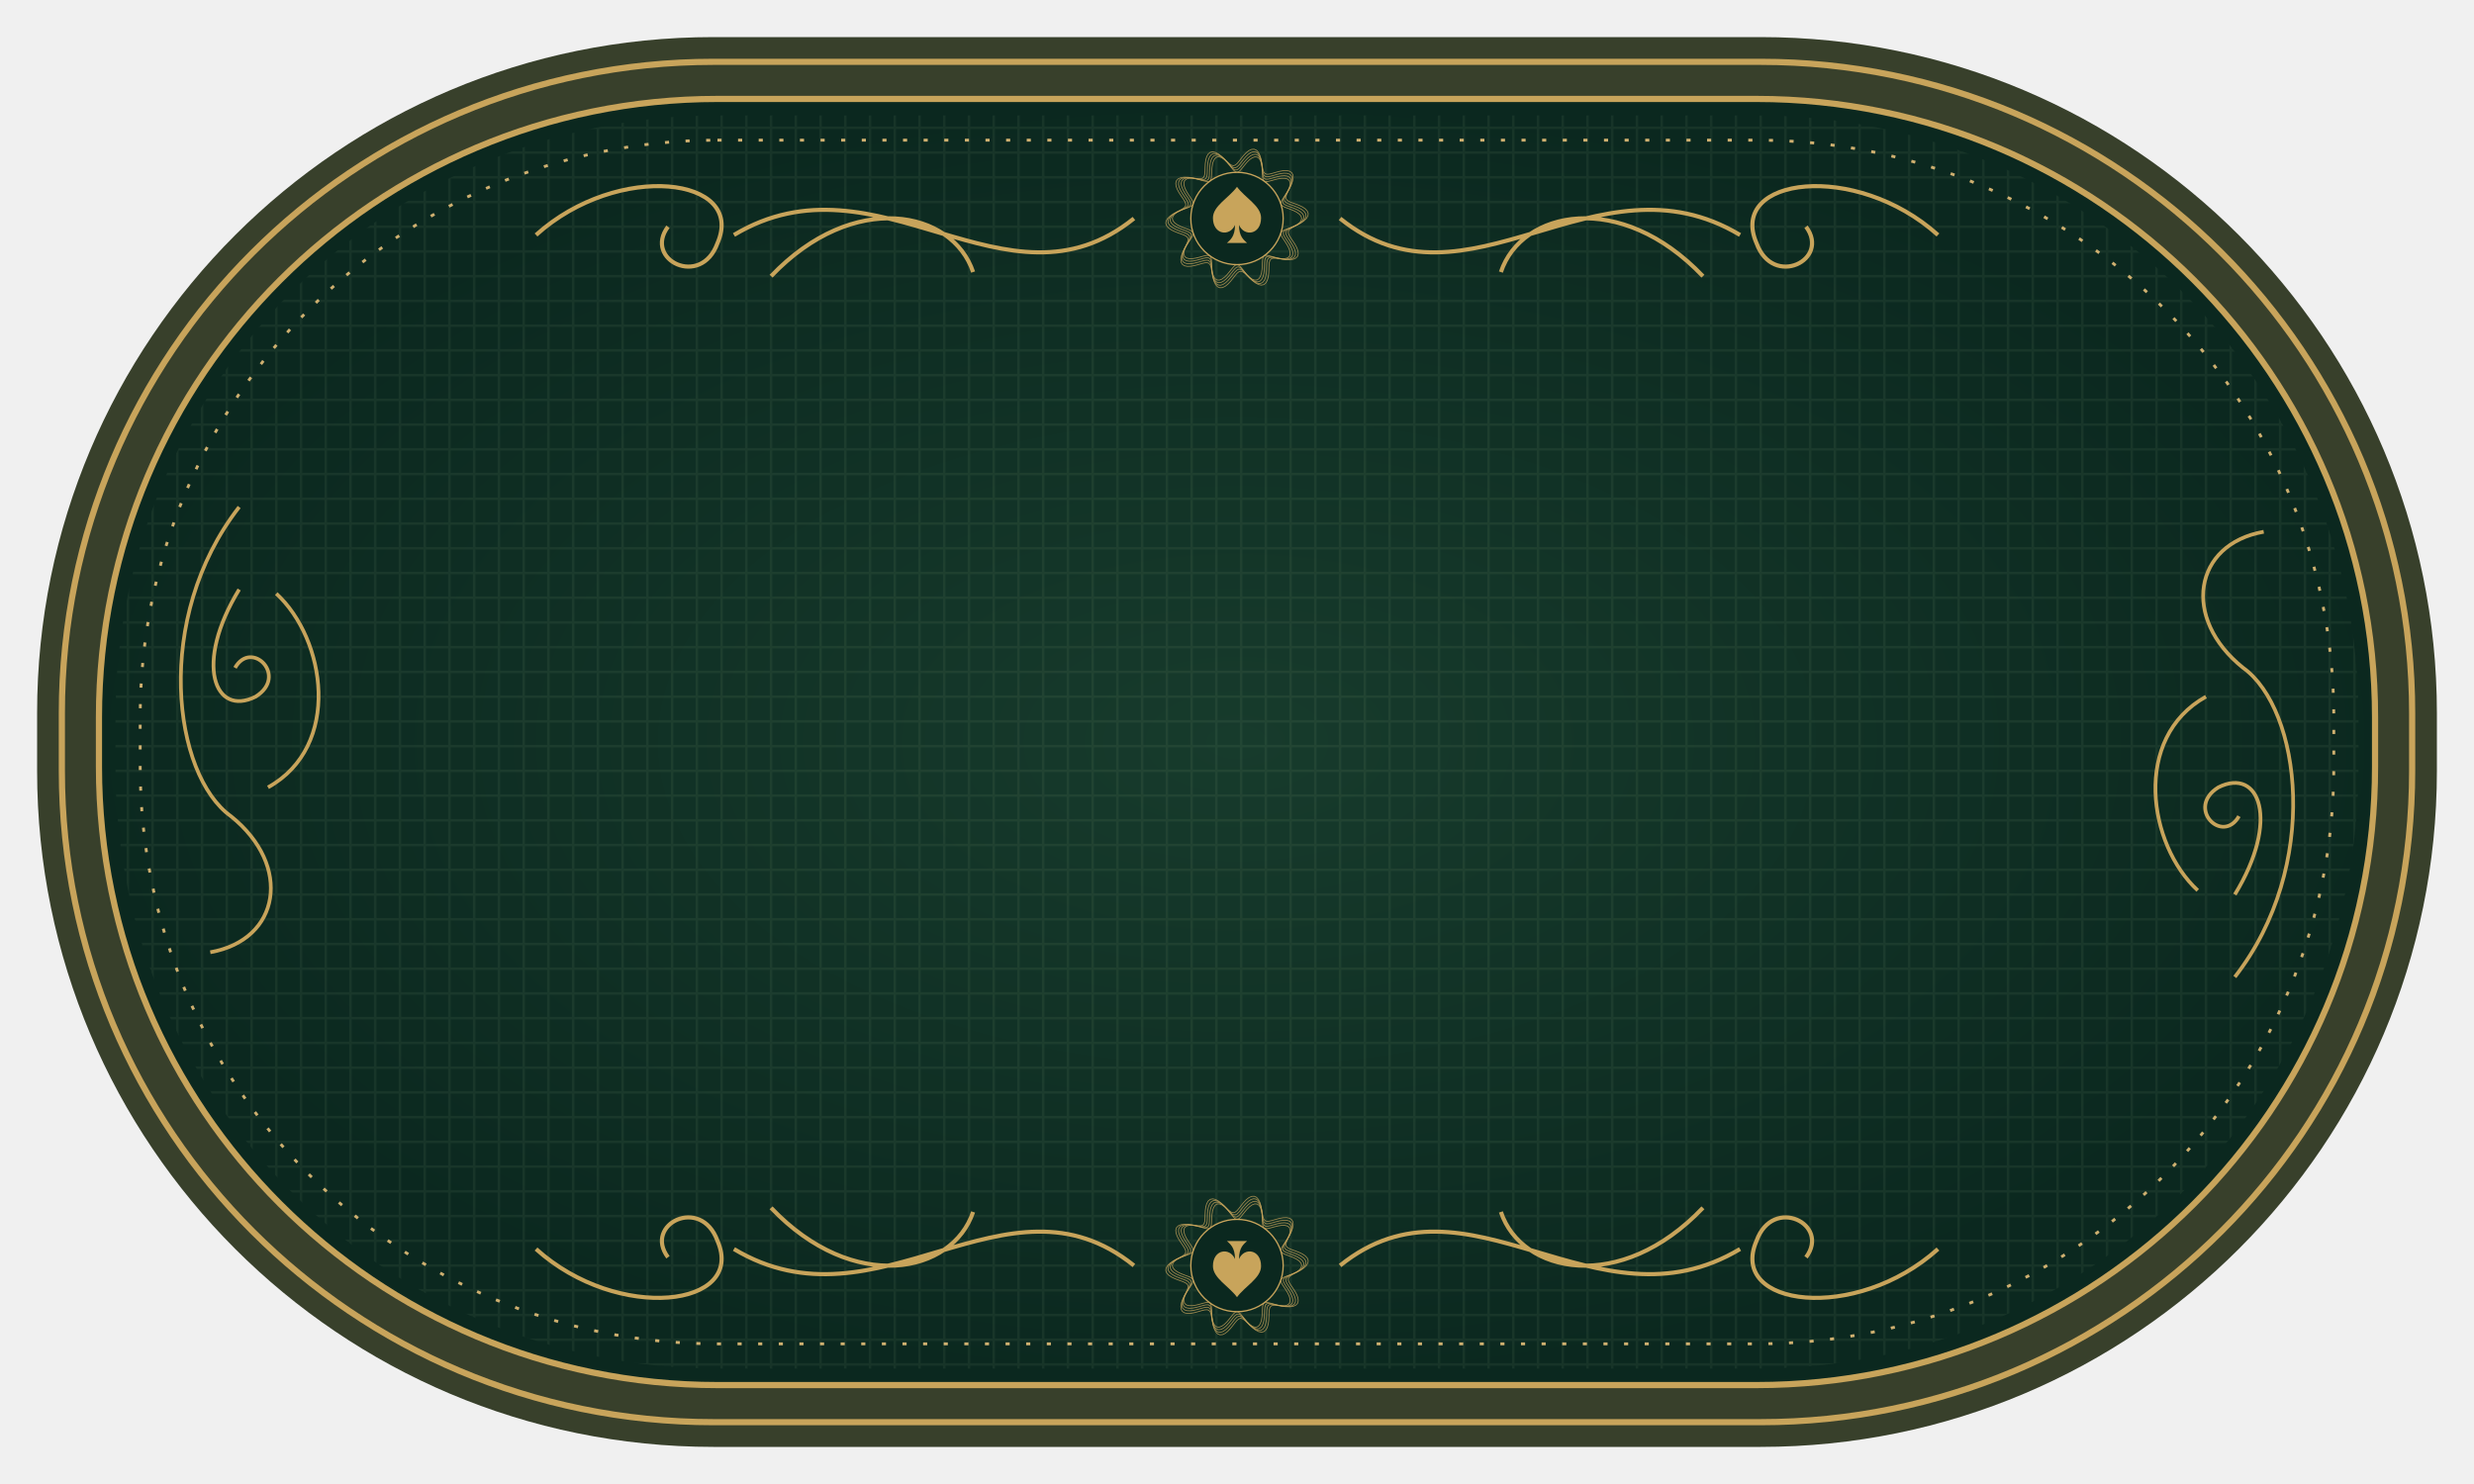
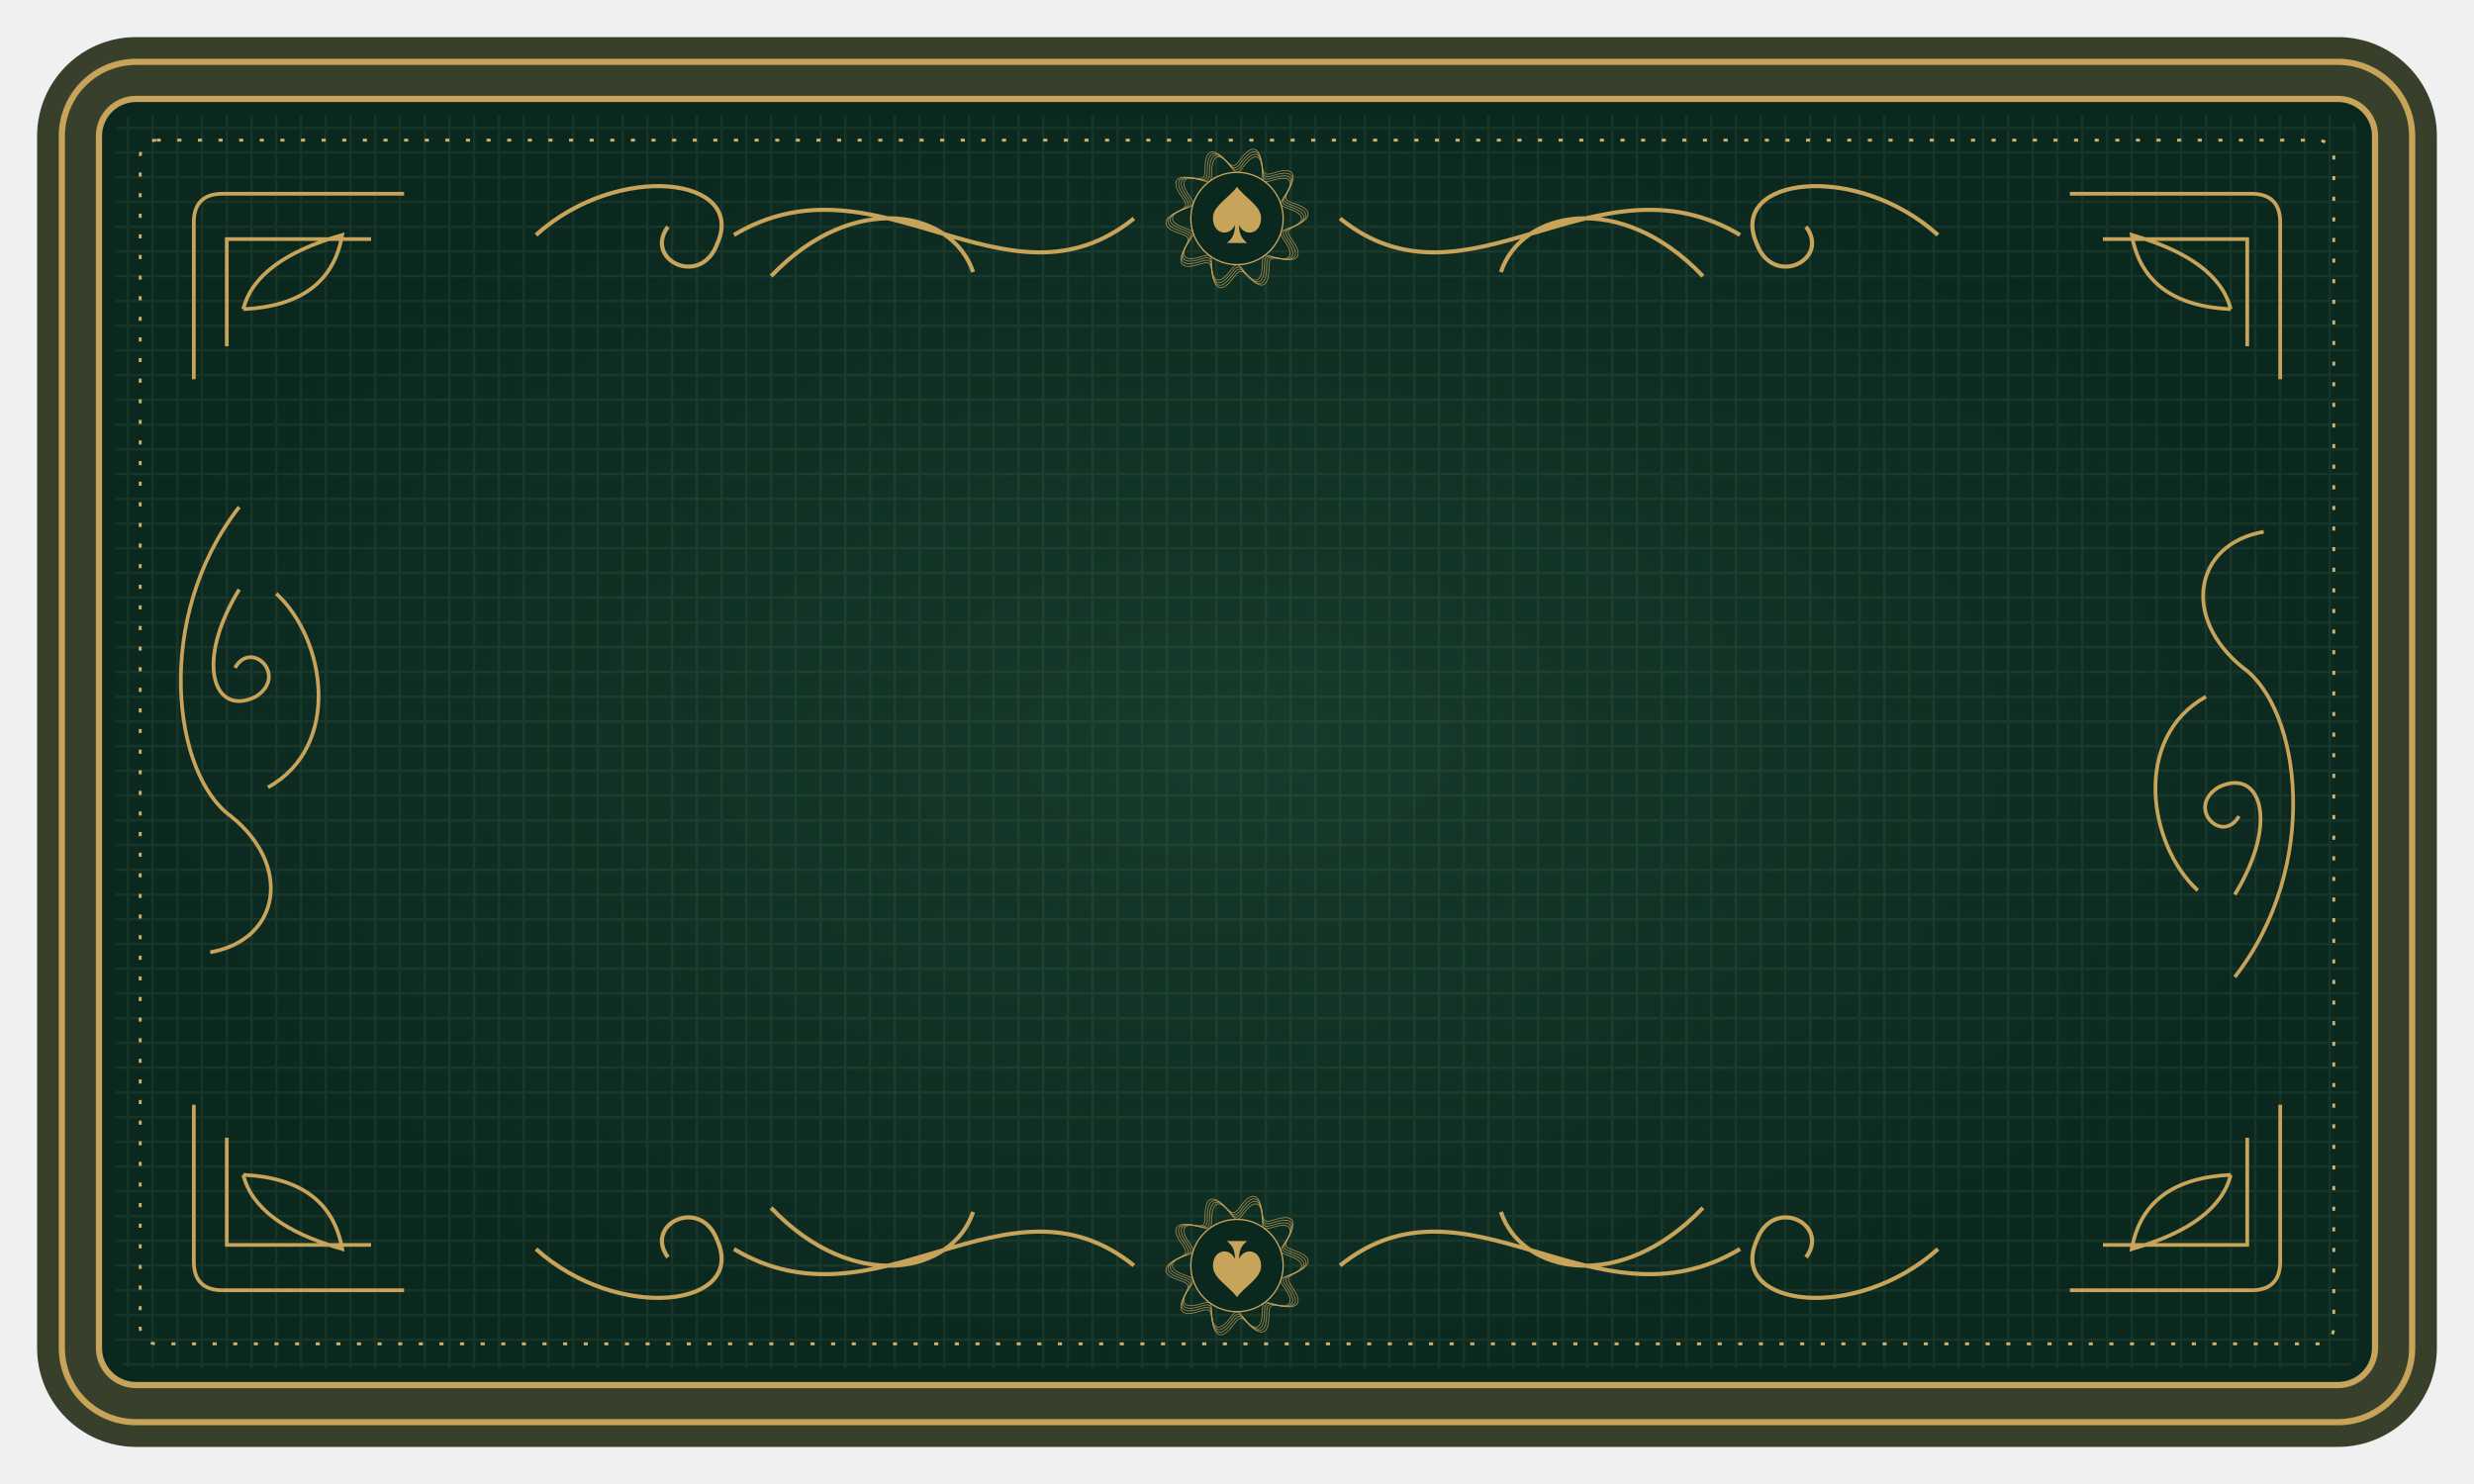
<svg xmlns="http://www.w3.org/2000/svg" viewBox="0 0 600 360" width="600" height="360" role="img" aria-labelledby="title">
  <defs>
    <linearGradient id="gold" x2=".8" y2="1">
      <stop stop-color="#eedca8" />
      <stop offset=".5" stop-color="#c7a25c" />
      <stop offset="1" stop-color="#a98242" />
    </linearGradient>
    <radialGradient id="felt">
      <stop stop-color="#204b39" />
      <stop offset="1" stop-color="#09231c" />
    </radialGradient>
    <pattern id="weave" width="6" height="6" patternUnits="userSpaceOnUse">
      <path d="M0 1H6M1 0V6" stroke="#c6d6aa" stroke-opacity=".07" stroke-width=".6" />
    </pattern>
    <pattern id="hatch" width="6" height="6" patternUnits="userSpaceOnUse" patternTransform="rotate(45)">
      <path d="M0 0V6" stroke="#c8a45b" stroke-opacity=".12" stroke-width="1" />
    </pattern>
  </defs>
  <defs>
    <radialGradient id="table-field">
      <stop stop-color="#173b2c" />
      <stop offset="1" stop-color="#0b281f" />
    </radialGradient>
    <clipPath id="table-clip">
-       <rect x="28" y="28" width="544" height="304" rx="146" />
+       <rect x="28" y="28" width="544" height="304" rx="5" />
    </clipPath>
    <mask id="table-perimeter">
      <rect width="600" height="360" fill="white" />
-       <rect x="95" y="84" width="410" height="192" rx="91" fill="black" />
+       <rect x="76" y="84" width="448" height="192" rx="10" fill="black" />
    </mask>
  </defs>
-   <rect x="9" y="9" width="582" height="342" rx="164" fill="#38402b" />
-   <rect x="15" y="15" width="570" height="330" rx="158" fill="none" stroke="#c8a45b" stroke-width="1.5" />
-   <rect x="24" y="24" width="552" height="312" rx="150" fill="url(#table-field)" stroke="#c8a45b" stroke-width="1.5" />
-   <rect x="28" y="28" width="544" height="304" rx="146" fill="url(#weave)" />
+   <rect x="9" y="9" width="582" height="342" rx="24" fill="#38402b" />
+   <rect x="15" y="15" width="570" height="330" rx="18" fill="none" stroke="#c8a45b" stroke-width="1.5" />
+   <rect x="24" y="24" width="552" height="312" rx="9" fill="url(#table-field)" stroke="#c8a45b" stroke-width="1.5" />
+   <rect x="28" y="28" width="544" height="304" rx="5" fill="url(#weave)" />
  <g clip-path="url(#table-clip)">
    <path d="M130 57C150 39 181 43 174 59C170 70 156 63 162 55M178 57C213 36 244 78 275 53M470 57C450 39 419 43 426 59C430 70 444 63 438 55M422 57C387 36 356 78 325 53M187 67C207 46 231 51 236 66M413 67C393 46 369 51 364 66" stroke="#c8a45b" stroke-width="1" fill="none" />
    <g transform="rotate(180 300 180)">
      <path d="M130 57C150 39 181 43 174 59C170 70 156 63 162 55M178 57C213 36 244 78 275 53M470 57C450 39 419 43 426 59C430 70 444 63 438 55M422 57C387 36 356 78 325 53M187 67C207 46 231 51 236 66M413 67C393 46 369 51 364 66" stroke="#c8a45b" stroke-width="1" fill="none" />
    </g>
    <g transform="translate(300 53) scale(0.32) translate(-150 -210)">
      <path d="M199 210L198.55 211.7L197.25 213.3L195.25 214.76L192.79 216.01L190.16 217.08L187.66 218L185.55 218.86L184.05 219.76L183.29 220.82L183.29 222.12L183.97 223.72L185.17 225.66L186.66 227.88L188.16 230.29L189.4 232.75L190.17 235.1L190.27 237.16L189.64 238.8L188.28 239.91L186.28 240.44L183.81 240.45L181.09 240.02L178.33 239.34L175.76 238.61L173.55 238.07L171.81 237.91L170.57 238.32L169.81 239.37L169.42 241.07L169.25 243.34L169.15 246.01L168.94 248.84L168.51 251.57L167.74 253.91L166.61 255.65L165.14 256.6L163.39 256.7L161.46 255.96L159.46 254.51L157.5 252.56L155.68 250.39L154.02 248.29L152.56 246.55L151.24 245.4L150 245L148.76 245.4L147.44 246.55L145.98 248.29L144.32 250.39L142.5 252.56L140.54 254.51L138.54 255.96L136.61 256.7L134.86 256.6L133.39 255.65L132.26 253.91L131.49 251.57L131.06 248.84L130.85 246.01L130.75 243.34L130.58 241.07L130.19 239.37L129.43 238.32L128.19 237.91L126.45 238.07L124.24 238.61L121.67 239.34L118.91 240.02L116.19 240.45L113.72 240.44L111.72 239.91L110.36 238.8L109.73 237.16L109.83 235.1L110.6 232.75L111.84 230.29L113.34 227.88L114.83 225.66L116.03 223.72L116.71 222.12L116.71 220.82L115.95 219.76L114.45 218.86L112.34 218L109.84 217.08L107.21 216.01L104.75 214.76L102.75 213.3L101.45 211.7L101 210L101.45 208.3L102.75 206.7L104.75 205.24L107.21 203.99L109.84 202.92L112.34 202L114.45 201.14L115.95 200.24L116.71 199.18L116.71 197.88L116.03 196.28L114.83 194.34L113.34 192.12L111.84 189.71L110.6 187.25L109.83 184.9L109.73 182.84L110.36 181.2L111.72 180.09L113.72 179.56L116.19 179.55L118.91 179.98L121.67 180.66L124.24 181.39L126.45 181.93L128.19 182.09L129.43 181.68L130.19 180.63L130.58 178.93L130.75 176.66L130.85 173.99L131.06 171.16L131.49 168.43L132.26 166.09L133.39 164.35L134.86 163.4L136.61 163.3L138.54 164.04L140.54 165.49L142.5 167.44L144.32 169.61L145.98 171.71L147.44 173.45L148.76 174.6L150 175L151.24 174.6L152.56 173.45L154.02 171.71L155.68 169.61L157.5 167.44L159.46 165.49L161.46 164.04L163.39 163.3L165.14 163.4L166.61 164.35L167.74 166.09L168.51 168.43L168.94 171.16L169.15 173.99L169.25 176.66L169.42 178.93L169.81 180.63L170.57 181.68L171.81 182.09L173.55 181.93L175.76 181.39L178.33 180.66L181.09 179.98L183.81 179.55L186.28 179.56L188.28 180.09L189.64 181.2L190.27 182.84L190.17 184.9L189.4 187.25L188.16 189.71L186.66 192.12L185.17 194.34L183.97 196.28L183.29 197.88L183.29 199.18L184.05 200.24L185.55 201.14L187.66 202L190.16 202.92L192.79 203.99L195.25 205.24L197.25 206.7L198.55 208.3L199 210Z" fill="none" stroke="#c8a45b" stroke-width=".6" opacity=".8" />
      <path d="M200.53 210L199.57 211.73L197.83 213.34L195.54 214.79L192.96 216.04L190.39 217.12L188.11 218.1L186.37 219.07L185.33 220.13L185.06 221.39L185.52 222.93L186.58 224.78L188.01 226.92L189.56 229.3L190.96 231.78L191.95 234.22L192.33 236.45L191.98 238.32L190.88 239.7L189.08 240.53L186.73 240.82L184.03 240.64L181.21 240.14L178.49 239.5L176.07 238.95L174.09 238.72L172.63 238.97L171.67 239.83L171.14 241.34L170.9 243.45L170.8 246.03L170.67 248.87L170.34 251.7L169.7 254.25L168.7 256.28L167.32 257.59L165.62 258.06L163.67 257.68L161.6 256.53L159.52 254.79L157.53 252.72L155.71 250.61L154.07 248.75L152.61 247.39L151.28 246.74L150 246.87L148.68 247.78L147.25 249.35L145.65 251.38L143.87 253.59L141.94 255.69L139.93 257.38L137.92 258.43L136.04 258.68L134.38 258.06L133.04 256.61L132.04 254.46L131.37 251.83L130.98 248.99L130.75 246.21L130.52 243.74L130.14 241.79L129.45 240.47L128.33 239.83L126.73 239.79L124.64 240.22L122.16 240.92L119.42 241.66L116.63 242.23L114 242.41L111.76 242.08L110.09 241.18L109.12 239.7L108.88 237.73L109.34 235.41L110.34 232.9L111.7 230.37L113.14 227.98L114.41 225.85L115.24 224.04L115.46 222.57L114.94 221.39L113.66 220.42L111.72 219.54L109.3 218.65L106.65 217.64L104.06 216.46L101.83 215.06L100.21 213.48L99.39 211.77L99.47 210L100.43 208.27L102.17 206.66L104.46 205.21L107.04 203.96L109.61 202.88L111.89 201.9L113.63 200.93L114.67 199.87L114.94 198.61L114.48 197.07L113.42 195.22L111.99 193.08L110.44 190.7L109.04 188.22L108.05 185.78L107.67 183.55L108.02 181.68L109.12 180.3L110.92 179.47L113.27 179.18L115.97 179.36L118.79 179.86L121.51 180.5L123.93 181.05L125.91 181.28L127.37 181.03L128.33 180.17L128.86 178.66L129.1 176.55L129.2 173.97L129.33 171.13L129.66 168.3L130.3 165.75L131.3 163.72L132.68 162.41L134.38 161.94L136.33 162.32L138.4 163.47L140.48 165.21L142.47 167.28L144.29 169.39L145.93 171.25L147.39 172.61L148.72 173.26L150 173.13L151.32 172.22L152.75 170.65L154.35 168.62L156.13 166.41L158.06 164.31L160.07 162.62L162.08 161.57L163.96 161.32L165.62 161.94L166.96 163.39L167.96 165.54L168.63 168.17L169.02 171.01L169.25 173.79L169.48 176.26L169.86 178.21L170.55 179.53L171.67 180.17L173.27 180.21L175.36 179.78L177.84 179.08L180.58 178.34L183.37 177.77L186 177.59L188.24 177.92L189.91 178.82L190.88 180.3L191.12 182.27L190.66 184.59L189.66 187.1L188.3 189.63L186.86 192.02L185.59 194.15L184.76 195.96L184.54 197.43L185.06 198.61L186.34 199.58L188.28 200.46L190.7 201.35L193.35 202.36L195.94 203.54L198.17 204.94L199.79 206.52L200.61 208.23L200.53 210Z" fill="none" stroke="#c8a45b" stroke-width=".6" opacity=".8" />
      <path d="M201.73 210L200.3 211.76L198.22 213.37L195.73 214.81L193.14 216.06L190.74 217.18L188.78 218.24L187.48 219.35L186.94 220.59L187.15 222.07L188.03 223.84L189.37 225.91L190.94 228.23L192.46 230.71L193.65 233.21L194.3 235.57L194.24 237.64L193.42 239.29L191.85 240.41L189.66 240.99L187.03 241.07L184.17 240.77L181.34 240.26L178.73 239.75L176.53 239.47L174.83 239.59L173.66 240.28L172.96 241.61L172.63 243.55L172.5 246.01L172.41 248.81L172.18 251.71L171.67 254.43L170.8 256.73L169.54 258.37L167.91 259.21L165.99 259.2L163.87 258.38L161.69 256.9L159.56 254.98L157.56 252.9L155.76 250.96L154.14 249.43L152.69 248.54L151.34 248.41L150 249.07L148.59 250.44L147.04 252.36L145.32 254.57L143.43 256.78L141.42 258.68L139.37 260.03L137.38 260.62L135.56 260.34L134.01 259.2L132.79 257.3L131.89 254.82L131.3 252.01L130.9 249.15L130.58 246.52L130.17 244.34L129.53 242.76L128.51 241.86L127.04 241.61L125.09 241.89L122.7 242.53L120.01 243.3L117.19 243.98L114.44 244.34L111.99 244.23L110.04 243.53L108.73 242.24L108.15 240.41L108.27 238.15L109.01 235.61L110.18 232.99L111.54 230.45L112.82 228.13L113.78 226.13L114.18 224.47L113.89 223.14L112.85 222.07L111.1 221.15L108.8 220.27L106.16 219.32L103.48 218.2L101.05 216.88L99.13 215.35L97.96 213.64L97.66 211.83L98.27 210L99.7 208.24L101.78 206.63L104.27 205.19L106.86 203.94L109.26 202.82L111.22 201.76L112.52 200.65L113.06 199.41L112.85 197.93L111.97 196.16L110.63 194.09L109.06 191.77L107.54 189.29L106.35 186.79L105.7 184.43L105.76 182.36L106.58 180.71L108.15 179.59L110.34 179.01L112.97 178.93L115.83 179.23L118.66 179.74L121.27 180.25L123.47 180.53L125.17 180.41L126.34 179.72L127.04 178.39L127.37 176.45L127.5 173.99L127.59 171.19L127.82 168.29L128.33 165.57L129.2 163.27L130.46 161.63L132.09 160.79L134.01 160.8L136.13 161.62L138.31 163.1L140.44 165.02L142.44 167.1L144.24 169.04L145.86 170.57L147.31 171.46L148.66 171.59L150 170.93L151.41 169.56L152.96 167.64L154.68 165.43L156.57 163.22L158.58 161.32L160.63 159.97L162.62 159.38L164.44 159.66L165.99 160.8L167.21 162.7L168.11 165.18L168.7 167.99L169.1 170.85L169.42 173.48L169.83 175.66L170.47 177.24L171.49 178.14L172.96 178.39L174.91 178.11L177.3 177.47L179.99 176.7L182.81 176.02L185.56 175.66L188.01 175.77L189.96 176.47L191.27 177.76L191.85 179.59L191.73 181.85L190.99 184.39L189.82 187.01L188.46 189.55L187.18 191.87L186.22 193.87L185.82 195.53L186.11 196.86L187.15 197.93L188.9 198.85L191.2 199.73L193.84 200.68L196.52 201.8L198.95 203.12L200.87 204.65L202.04 206.36L202.34 208.17L201.73 210Z" fill="none" stroke="#c8a45b" stroke-width=".6" opacity=".8" />
      <path d="M202.63 210L200.8 211.77L198.46 213.39L195.9 214.82L193.41 216.1L191.28 217.28L189.73 218.44L188.91 219.7L188.87 221.15L189.54 222.85L190.76 224.83L192.3 227.09L193.9 229.54L195.27 232.08L196.17 234.55L196.4 236.79L195.88 238.67L194.57 240.06L192.58 240.94L190.05 241.29L187.21 241.22L184.29 240.88L181.53 240.45L179.12 240.15L177.18 240.19L175.78 240.72L174.89 241.86L174.43 243.63L174.25 245.96L174.18 248.69L174.03 251.61L173.65 254.47L172.92 257L171.79 258.95L170.26 260.16L168.39 260.52L166.26 260.05L164.01 258.86L161.75 257.13L159.59 255.14L157.61 253.17L155.83 251.51L154.25 250.4L152.8 250.01L151.41 250.41L150 251.57L148.49 253.35L146.82 255.51L144.98 257.79L142.99 259.88L140.92 261.49L138.86 262.41L136.91 262.49L135.18 261.68L133.74 260.05L132.62 257.76L131.8 255.04L131.23 252.16L130.78 249.4L130.32 247.01L129.69 245.18L128.75 244.01L127.39 243.52L125.57 243.63L123.3 244.18L120.67 244.95L117.85 245.71L115.01 246.23L112.39 246.32L110.18 245.85L108.56 244.77L107.63 243.1L107.42 240.94L107.86 238.42L108.8 235.74L110.03 233.07L111.3 230.58L112.33 228.37L112.89 226.52L112.82 225.02L112 223.83L110.46 222.85L108.31 221.95L105.73 221.04L103 219.99L100.4 218.75L98.22 217.28L96.71 215.6L96.04 213.77L96.27 211.88L97.37 210L99.2 208.23L101.54 206.61L104.1 205.18L106.59 203.9L108.72 202.72L110.27 201.56L111.09 200.3L111.13 198.85L110.46 197.15L109.24 195.17L107.7 192.91L106.1 190.46L104.73 187.92L103.83 185.45L103.6 183.21L104.12 181.33L105.43 179.94L107.42 179.06L109.95 178.71L112.79 178.78L115.71 179.12L118.47 179.55L120.88 179.85L122.82 179.81L124.22 179.28L125.11 178.14L125.57 176.37L125.75 174.04L125.82 171.31L125.97 168.39L126.35 165.53L127.08 163L128.21 161.05L129.74 159.84L131.61 159.48L133.74 159.95L135.99 161.14L138.25 162.87L140.41 164.86L142.39 166.83L144.17 168.49L145.75 169.6L147.2 169.99L148.59 169.59L150 168.43L151.51 166.65L153.18 164.49L155.02 162.21L157.01 160.12L159.08 158.51L161.14 157.59L163.09 157.51L164.82 158.32L166.26 159.95L167.38 162.24L168.2 164.96L168.77 167.84L169.22 170.6L169.68 172.99L170.31 174.82L171.25 175.99L172.61 176.48L174.43 176.37L176.7 175.82L179.33 175.05L182.15 174.29L184.99 173.77L187.61 173.68L189.82 174.15L191.44 175.23L192.37 176.9L192.58 179.06L192.14 181.58L191.2 184.26L189.97 186.93L188.7 189.42L187.67 191.63L187.11 193.48L187.18 194.98L188 196.17L189.54 197.15L191.69 198.05L194.27 198.96L197 200.01L199.6 201.25L201.78 202.72L203.29 204.4L203.96 206.23L203.73 208.12L202.63 210Z" fill="none" stroke="#c8a45b" stroke-width=".6" opacity=".8" />
      <circle cx="150" cy="210" r="35" fill="#0b281f" stroke="#c8a45b" />
      <g transform="translate(150 205) scale(0.76)">
        <path d="M0 -25C-8 -14 -24 -6 -24 6C-24 23 -7 25 -2 13C-2 25 -7 28 -10 31H10C7 28 2 25 2 13C7 25 24 23 24 6C24 -6 8 -14 0 -25Z" fill="#c8a45b" />
      </g>
    </g>
    <g transform="rotate(180 300 180)">
      <g transform="translate(300 53) scale(0.32) translate(-150 -210)">
        <path d="M199 210L198.55 211.7L197.25 213.3L195.25 214.76L192.79 216.01L190.16 217.08L187.66 218L185.55 218.86L184.05 219.76L183.29 220.82L183.29 222.12L183.97 223.72L185.17 225.66L186.66 227.88L188.16 230.29L189.4 232.75L190.17 235.1L190.27 237.16L189.64 238.8L188.28 239.91L186.28 240.44L183.81 240.45L181.09 240.02L178.33 239.34L175.76 238.61L173.55 238.07L171.81 237.91L170.57 238.32L169.81 239.37L169.42 241.07L169.25 243.34L169.15 246.01L168.94 248.84L168.51 251.57L167.74 253.91L166.61 255.65L165.14 256.6L163.39 256.7L161.46 255.96L159.46 254.51L157.5 252.56L155.68 250.39L154.02 248.29L152.56 246.55L151.24 245.4L150 245L148.76 245.4L147.44 246.55L145.98 248.29L144.32 250.39L142.5 252.56L140.54 254.51L138.54 255.96L136.61 256.7L134.86 256.6L133.39 255.65L132.26 253.91L131.49 251.57L131.06 248.84L130.85 246.01L130.75 243.34L130.58 241.07L130.19 239.37L129.43 238.32L128.19 237.91L126.45 238.07L124.24 238.61L121.67 239.34L118.91 240.02L116.19 240.45L113.72 240.44L111.72 239.91L110.36 238.8L109.73 237.16L109.83 235.1L110.6 232.75L111.84 230.29L113.34 227.88L114.83 225.66L116.03 223.72L116.71 222.12L116.71 220.82L115.95 219.76L114.45 218.86L112.34 218L109.84 217.08L107.21 216.01L104.75 214.76L102.75 213.3L101.45 211.7L101 210L101.45 208.3L102.75 206.7L104.75 205.24L107.21 203.99L109.84 202.92L112.34 202L114.45 201.14L115.95 200.24L116.71 199.18L116.71 197.88L116.03 196.28L114.83 194.34L113.34 192.12L111.84 189.71L110.6 187.25L109.83 184.9L109.73 182.84L110.36 181.2L111.72 180.09L113.72 179.56L116.19 179.55L118.91 179.98L121.67 180.66L124.24 181.39L126.45 181.93L128.19 182.09L129.43 181.68L130.19 180.63L130.58 178.93L130.75 176.66L130.85 173.99L131.06 171.16L131.49 168.43L132.26 166.09L133.39 164.35L134.86 163.4L136.61 163.3L138.54 164.04L140.54 165.49L142.5 167.44L144.32 169.61L145.98 171.71L147.44 173.45L148.76 174.6L150 175L151.24 174.6L152.56 173.45L154.02 171.71L155.68 169.61L157.5 167.44L159.46 165.49L161.46 164.04L163.39 163.3L165.14 163.4L166.61 164.35L167.74 166.09L168.51 168.43L168.94 171.16L169.15 173.99L169.25 176.66L169.42 178.93L169.81 180.63L170.57 181.68L171.81 182.09L173.55 181.93L175.76 181.39L178.33 180.66L181.09 179.98L183.81 179.55L186.28 179.56L188.28 180.09L189.64 181.2L190.27 182.84L190.17 184.9L189.4 187.25L188.16 189.71L186.66 192.12L185.17 194.34L183.97 196.28L183.29 197.88L183.29 199.18L184.05 200.24L185.55 201.14L187.66 202L190.16 202.92L192.79 203.99L195.25 205.24L197.25 206.7L198.55 208.3L199 210Z" fill="none" stroke="#c8a45b" stroke-width=".6" opacity=".8" />
        <path d="M200.53 210L199.57 211.73L197.83 213.34L195.54 214.79L192.96 216.04L190.39 217.12L188.11 218.1L186.37 219.07L185.33 220.13L185.06 221.39L185.52 222.93L186.58 224.78L188.01 226.92L189.56 229.3L190.96 231.78L191.95 234.22L192.33 236.45L191.98 238.32L190.88 239.7L189.08 240.53L186.73 240.82L184.03 240.64L181.21 240.14L178.49 239.5L176.07 238.95L174.09 238.72L172.63 238.97L171.67 239.83L171.14 241.34L170.9 243.45L170.8 246.03L170.67 248.87L170.34 251.7L169.7 254.25L168.7 256.28L167.32 257.59L165.62 258.06L163.67 257.68L161.6 256.53L159.52 254.79L157.53 252.72L155.71 250.61L154.07 248.75L152.61 247.39L151.28 246.74L150 246.87L148.68 247.78L147.25 249.35L145.65 251.38L143.87 253.59L141.94 255.69L139.93 257.38L137.92 258.43L136.04 258.68L134.38 258.06L133.04 256.61L132.04 254.46L131.37 251.83L130.98 248.99L130.75 246.21L130.52 243.74L130.14 241.79L129.45 240.47L128.33 239.83L126.73 239.79L124.64 240.22L122.16 240.92L119.42 241.66L116.63 242.23L114 242.41L111.76 242.08L110.09 241.18L109.12 239.7L108.88 237.73L109.34 235.41L110.34 232.9L111.7 230.37L113.14 227.98L114.41 225.85L115.24 224.04L115.46 222.57L114.94 221.39L113.66 220.42L111.72 219.54L109.3 218.65L106.65 217.64L104.06 216.46L101.83 215.06L100.21 213.48L99.39 211.77L99.47 210L100.43 208.27L102.17 206.66L104.46 205.21L107.04 203.96L109.61 202.88L111.89 201.9L113.63 200.93L114.67 199.87L114.94 198.61L114.48 197.07L113.42 195.22L111.99 193.08L110.44 190.7L109.04 188.22L108.05 185.78L107.67 183.55L108.02 181.68L109.12 180.3L110.92 179.47L113.27 179.18L115.97 179.36L118.79 179.86L121.51 180.5L123.93 181.05L125.91 181.28L127.37 181.03L128.33 180.17L128.86 178.66L129.1 176.55L129.2 173.97L129.33 171.13L129.66 168.3L130.3 165.75L131.3 163.72L132.68 162.41L134.38 161.94L136.33 162.32L138.4 163.47L140.48 165.21L142.47 167.28L144.29 169.39L145.93 171.25L147.39 172.61L148.72 173.26L150 173.13L151.32 172.22L152.75 170.65L154.35 168.62L156.13 166.41L158.06 164.31L160.07 162.62L162.08 161.57L163.96 161.32L165.62 161.94L166.96 163.39L167.96 165.54L168.63 168.17L169.02 171.01L169.25 173.79L169.48 176.26L169.86 178.21L170.55 179.53L171.67 180.17L173.27 180.21L175.36 179.78L177.84 179.08L180.58 178.34L183.37 177.77L186 177.59L188.24 177.92L189.91 178.82L190.88 180.3L191.12 182.27L190.66 184.59L189.66 187.1L188.3 189.63L186.86 192.02L185.59 194.15L184.76 195.96L184.54 197.43L185.06 198.61L186.34 199.58L188.28 200.46L190.7 201.35L193.35 202.36L195.94 203.54L198.17 204.94L199.79 206.52L200.61 208.23L200.53 210Z" fill="none" stroke="#c8a45b" stroke-width=".6" opacity=".8" />
        <path d="M201.73 210L200.3 211.76L198.22 213.37L195.73 214.81L193.14 216.06L190.74 217.18L188.78 218.24L187.48 219.35L186.94 220.59L187.15 222.07L188.03 223.84L189.37 225.91L190.94 228.23L192.46 230.71L193.65 233.21L194.3 235.57L194.24 237.64L193.42 239.29L191.85 240.41L189.66 240.99L187.03 241.07L184.17 240.77L181.34 240.26L178.73 239.75L176.53 239.47L174.83 239.59L173.66 240.28L172.96 241.61L172.63 243.55L172.5 246.01L172.41 248.81L172.18 251.71L171.67 254.43L170.8 256.73L169.54 258.37L167.91 259.21L165.99 259.2L163.87 258.38L161.69 256.9L159.56 254.98L157.56 252.9L155.76 250.96L154.14 249.43L152.69 248.54L151.34 248.41L150 249.07L148.59 250.44L147.04 252.36L145.32 254.57L143.43 256.78L141.42 258.68L139.37 260.03L137.38 260.62L135.56 260.34L134.01 259.2L132.79 257.3L131.89 254.82L131.3 252.01L130.9 249.15L130.58 246.52L130.17 244.34L129.53 242.76L128.51 241.86L127.04 241.61L125.09 241.89L122.7 242.53L120.01 243.3L117.19 243.98L114.44 244.34L111.99 244.23L110.04 243.53L108.73 242.24L108.15 240.41L108.27 238.15L109.01 235.61L110.18 232.99L111.54 230.45L112.82 228.13L113.78 226.13L114.18 224.47L113.89 223.14L112.85 222.07L111.1 221.15L108.8 220.27L106.16 219.32L103.48 218.2L101.05 216.88L99.13 215.35L97.96 213.64L97.66 211.83L98.27 210L99.7 208.24L101.78 206.63L104.27 205.19L106.86 203.94L109.26 202.82L111.22 201.76L112.52 200.65L113.06 199.41L112.85 197.93L111.97 196.16L110.63 194.09L109.06 191.77L107.54 189.29L106.35 186.79L105.7 184.43L105.76 182.36L106.58 180.71L108.15 179.59L110.34 179.01L112.97 178.93L115.83 179.23L118.66 179.74L121.27 180.25L123.47 180.53L125.17 180.41L126.34 179.72L127.04 178.39L127.37 176.45L127.5 173.99L127.59 171.19L127.82 168.29L128.33 165.57L129.2 163.27L130.46 161.63L132.09 160.79L134.01 160.8L136.13 161.62L138.31 163.1L140.44 165.02L142.44 167.1L144.24 169.04L145.86 170.57L147.31 171.46L148.66 171.59L150 170.93L151.41 169.56L152.96 167.64L154.68 165.43L156.57 163.22L158.58 161.32L160.63 159.97L162.62 159.38L164.44 159.66L165.99 160.8L167.21 162.7L168.11 165.18L168.7 167.99L169.1 170.85L169.42 173.48L169.83 175.66L170.47 177.24L171.49 178.14L172.96 178.39L174.91 178.11L177.3 177.47L179.99 176.7L182.81 176.02L185.56 175.66L188.01 175.77L189.96 176.47L191.27 177.76L191.85 179.59L191.73 181.85L190.99 184.39L189.82 187.01L188.46 189.55L187.18 191.87L186.22 193.87L185.82 195.53L186.11 196.86L187.15 197.93L188.9 198.85L191.2 199.73L193.84 200.68L196.52 201.8L198.95 203.12L200.87 204.65L202.04 206.36L202.34 208.17L201.73 210Z" fill="none" stroke="#c8a45b" stroke-width=".6" opacity=".8" />
        <path d="M202.63 210L200.8 211.77L198.46 213.39L195.9 214.82L193.41 216.1L191.28 217.28L189.73 218.44L188.91 219.7L188.87 221.15L189.54 222.85L190.76 224.83L192.3 227.09L193.9 229.54L195.27 232.08L196.17 234.55L196.4 236.79L195.88 238.67L194.57 240.06L192.58 240.94L190.05 241.29L187.21 241.22L184.29 240.88L181.53 240.45L179.12 240.15L177.18 240.19L175.78 240.72L174.89 241.86L174.43 243.63L174.25 245.96L174.18 248.69L174.03 251.61L173.65 254.47L172.92 257L171.79 258.95L170.26 260.16L168.39 260.52L166.26 260.05L164.01 258.86L161.75 257.13L159.59 255.14L157.61 253.17L155.83 251.51L154.25 250.4L152.8 250.01L151.41 250.41L150 251.57L148.49 253.35L146.82 255.51L144.98 257.79L142.99 259.88L140.92 261.49L138.86 262.41L136.91 262.49L135.18 261.68L133.74 260.05L132.62 257.76L131.8 255.04L131.23 252.16L130.78 249.4L130.32 247.01L129.69 245.18L128.75 244.01L127.39 243.52L125.57 243.63L123.3 244.18L120.67 244.95L117.85 245.71L115.01 246.23L112.39 246.32L110.18 245.85L108.56 244.77L107.63 243.1L107.42 240.94L107.86 238.42L108.8 235.74L110.03 233.07L111.3 230.58L112.33 228.37L112.89 226.52L112.82 225.02L112 223.83L110.46 222.85L108.31 221.95L105.73 221.04L103 219.99L100.4 218.75L98.22 217.28L96.71 215.6L96.04 213.77L96.27 211.88L97.37 210L99.2 208.23L101.54 206.61L104.1 205.18L106.59 203.9L108.72 202.72L110.27 201.56L111.09 200.3L111.13 198.85L110.46 197.15L109.24 195.17L107.7 192.91L106.1 190.46L104.73 187.92L103.83 185.45L103.6 183.21L104.12 181.33L105.43 179.94L107.42 179.06L109.95 178.71L112.79 178.78L115.71 179.12L118.47 179.55L120.88 179.85L122.82 179.81L124.22 179.28L125.11 178.14L125.57 176.37L125.75 174.04L125.82 171.31L125.97 168.39L126.35 165.53L127.08 163L128.21 161.05L129.74 159.84L131.61 159.48L133.74 159.95L135.99 161.14L138.25 162.87L140.41 164.86L142.39 166.83L144.17 168.49L145.75 169.6L147.2 169.99L148.59 169.59L150 168.43L151.51 166.65L153.18 164.49L155.02 162.21L157.01 160.12L159.08 158.51L161.14 157.59L163.09 157.51L164.82 158.32L166.26 159.95L167.38 162.24L168.2 164.96L168.77 167.84L169.22 170.6L169.68 172.99L170.31 174.82L171.25 175.99L172.61 176.48L174.43 176.37L176.7 175.82L179.33 175.05L182.15 174.29L184.99 173.77L187.61 173.68L189.82 174.15L191.44 175.23L192.37 176.9L192.58 179.06L192.14 181.58L191.2 184.26L189.97 186.93L188.7 189.42L187.67 191.63L187.11 193.48L187.18 194.98L188 196.17L189.54 197.15L191.69 198.05L194.27 198.96L197 200.01L199.6 201.25L201.78 202.72L203.29 204.4L203.96 206.23L203.73 208.12L202.63 210Z" fill="none" stroke="#c8a45b" stroke-width=".6" opacity=".8" />
        <circle cx="150" cy="210" r="35" fill="#0b281f" stroke="#c8a45b" />
        <g transform="translate(150 205) scale(0.76)">
          <path d="M0 -25C-8 -14 -24 -6 -24 6C-24 23 -7 25 -2 13C-2 25 -7 28 -10 31H10C7 28 2 25 2 13C7 25 24 23 24 6C24 -6 8 -14 0 -25Z" fill="#c8a45b" />
        </g>
      </g>
    </g>
    <path d="M58 123C37 150 42 188 56 198C71 210 68 228 51 231M58 143C47 161 52 174 62 169C70 164 61 155 57 162M65 191C83 181 79 155 67 144" stroke="#c8a45b" stroke-width=".9" fill="none" />
    <g transform="rotate(180 300 180)">
      <path d="M58 123C37 150 42 188 56 198C71 210 68 228 51 231M58 143C47 161 52 174 62 169C70 164 61 155 57 162M65 191C83 181 79 155 67 144" stroke="#c8a45b" stroke-width=".9" fill="none" />
    </g>
-     <rect x="34" y="34" width="532" height="292" rx="140" fill="none" stroke="#cfb070" stroke-width=".7" stroke-dasharray="1 4" />
+     <rect x="34" y="34" width="532" height="292" rx="4" fill="none" stroke="#cfb070" stroke-width=".7" stroke-dasharray="1 4" />
+     <g transform="translate(0 0) scale(1 1)">
+       <path d="M47 92V54Q47 47 54 47H98M55 84V58H90M59 75Q80 74 83 57Q62 63 59 75" fill="none" stroke="#c8a45b" stroke-width=".9" />
+     </g>
+     <g transform="translate(600 0) scale(-1 1)">
+       <path d="M47 92V54Q47 47 54 47H98M55 84V58H90M59 75Q80 74 83 57Q62 63 59 75" fill="none" stroke="#c8a45b" stroke-width=".9" />
+     </g>
+     <g transform="translate(0 360) scale(1 -1)">
+       <path d="M47 92V54Q47 47 54 47H98M55 84V58H90M59 75Q80 74 83 57Q62 63 59 75" fill="none" stroke="#c8a45b" stroke-width=".9" />
+     </g>
+     <g transform="translate(600 360) scale(-1 -1)">
+       <path d="M47 92V54Q47 47 54 47H98M55 84V58H90M59 75Q80 74 83 57Q62 63 59 75" fill="none" stroke="#c8a45b" stroke-width=".9" />
+     </g>
  </g>
</svg>
